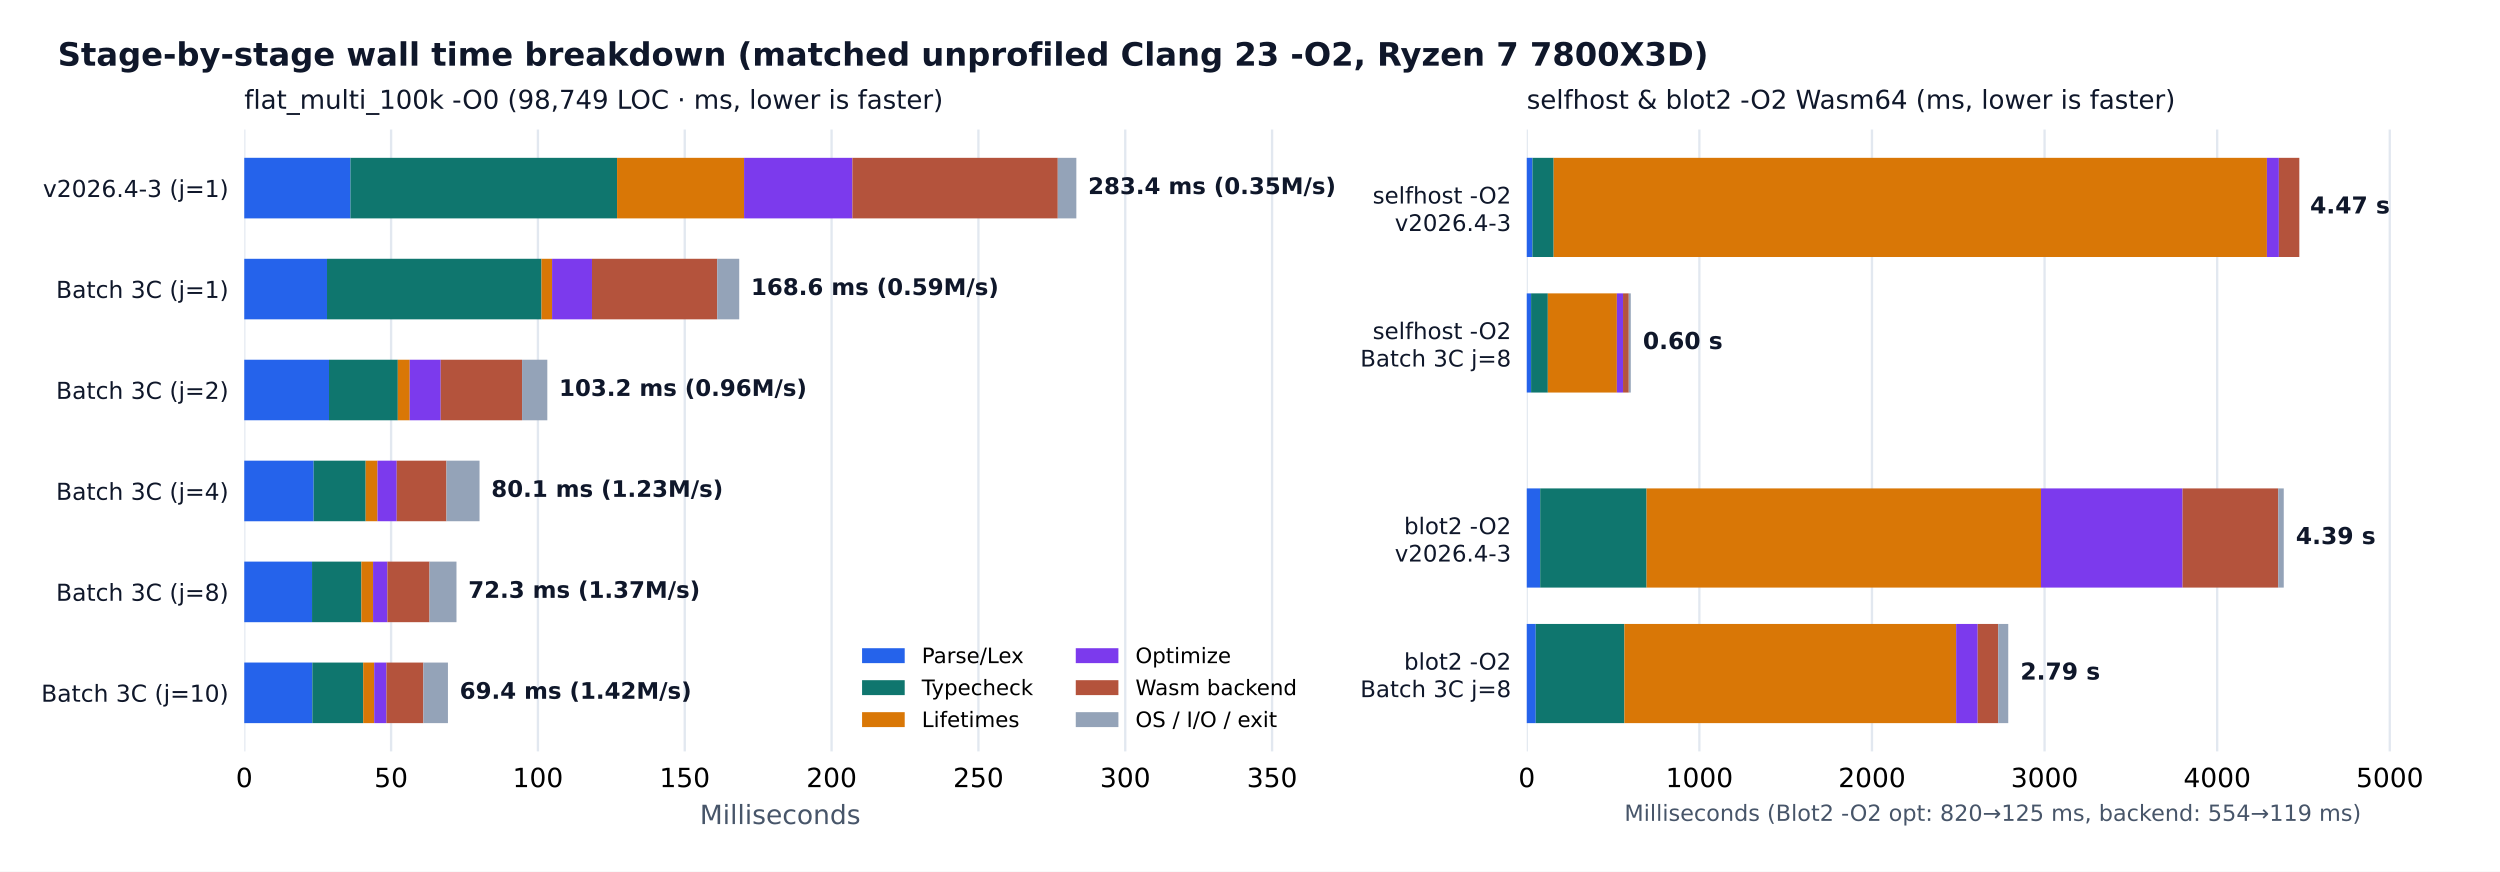
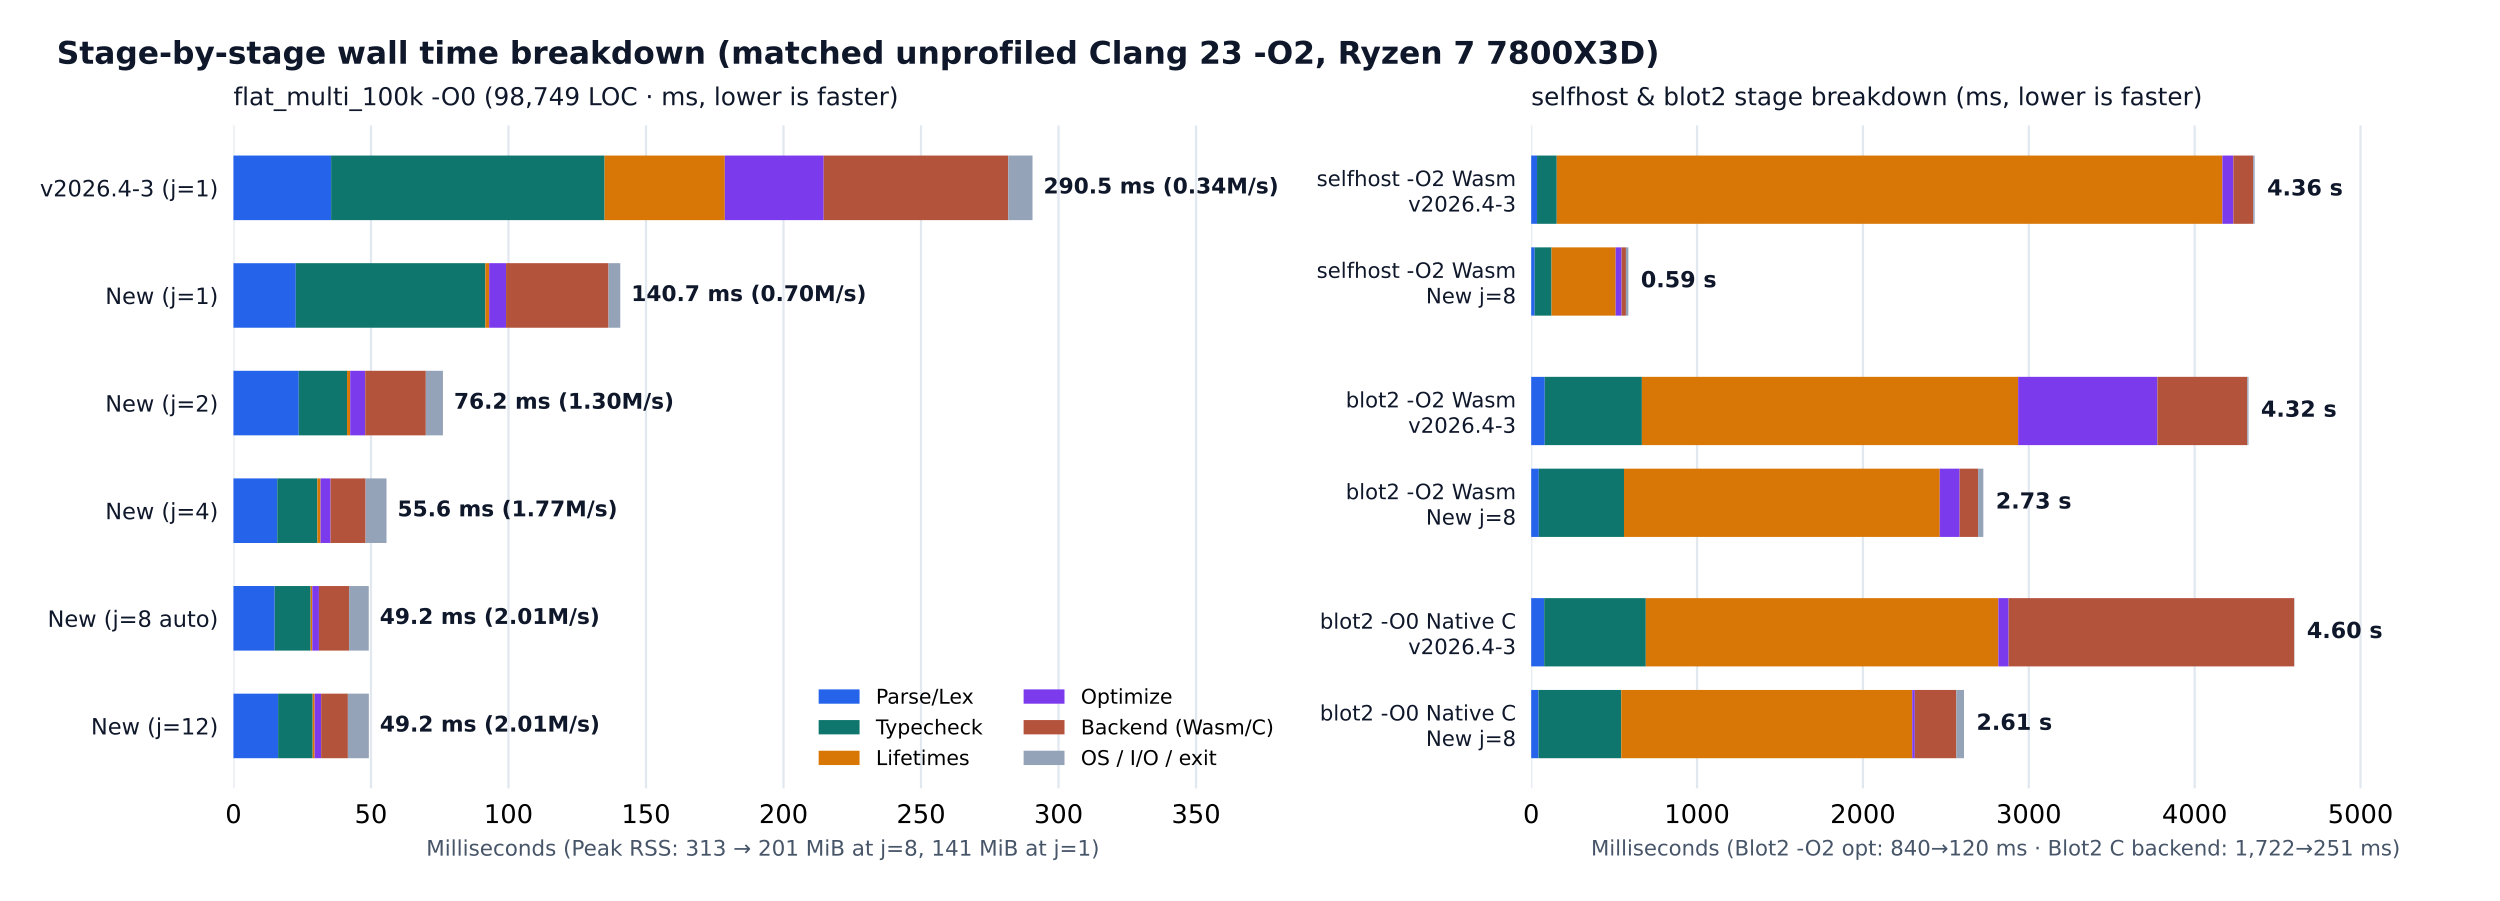
- <svg xmlns="http://www.w3.org/2000/svg" width="961.68pt" height="335.28pt" viewBox="0 0 961.68 335.28" version="1.1">
+ <svg xmlns="http://www.w3.org/2000/svg" width="990.48pt" height="356.88pt" viewBox="0 0 990.48 356.88" version="1.1">
  <defs>
    <style type="text/css">*{stroke-linejoin: round; stroke-linecap: butt}</style>
  </defs>
  <g id="figure_1">
    <g id="patch_1">
-       <path d="M 0 335.28 L 961.68 335.28 L 961.68 0 L 0 0 z " style="fill: #ffffff" />
+       <path d="M 0 356.88 L 990.48 356.88 L 990.48 0 L 0 0 z " style="fill: #ffffff" />
    </g>
    <g id="axes_1">
      <g id="patch_2">
-         <path d="M 93.96 289.039 L 506.276 289.039 L 506.276 49.84 L 93.96 49.84 z " style="fill: #ffffff" />
+         <path d="M 92.489 312.339 L 511.999 312.339 L 511.999 49.688 L 92.489 49.688 z " style="fill: #ffffff" />
      </g>
      <g id="matplotlib.axis_1">
        <g id="xtick_1">
          <g id="line2d_1">
-             <path d="M 93.96 289.039 L 93.96 49.84 " clip-path="url(#p7e778538ef)" style="fill: none; stroke: #e2e8f0; stroke-width: 0.9; stroke-linecap: square" />
+             <path d="M 92.489 312.339 L 92.489 49.688 " clip-path="url(#p56862cbe0d)" style="fill: none; stroke: #e2e8f0; stroke-width: 0.9; stroke-linecap: square" />
          </g>
          <g id="line2d_2" />
          <g id="text_1">
-             <text style="font-size: 10.2px; font-family: 'DejaVu Sans'; text-anchor: middle" x="93.96" y="302.788" transform="rotate(-0 93.95953 302.7883)">0</text>
+             <text style="font-size: 10.2px; font-family: 'DejaVu Sans'; text-anchor: middle" x="92.489" y="326.088" transform="rotate(-0 92.48931 326.0885)">0</text>
          </g>
        </g>
        <g id="xtick_2">
          <g id="line2d_3">
-             <path d="M 150.441 289.039 L 150.441 49.84 " clip-path="url(#p7e778538ef)" style="fill: none; stroke: #e2e8f0; stroke-width: 0.9; stroke-linecap: square" />
+             <path d="M 146.971 312.339 L 146.971 49.688 " clip-path="url(#p56862cbe0d)" style="fill: none; stroke: #e2e8f0; stroke-width: 0.9; stroke-linecap: square" />
          </g>
          <g id="line2d_4" />
          <g id="text_2">
-             <text style="font-size: 10.2px; font-family: 'DejaVu Sans'; text-anchor: middle" x="150.441" y="302.788" transform="rotate(-0 150.4413 302.7883)">50</text>
+             <text style="font-size: 10.2px; font-family: 'DejaVu Sans'; text-anchor: middle" x="146.971" y="326.088" transform="rotate(-0 146.9711 326.0885)">50</text>
          </g>
        </g>
        <g id="xtick_3">
          <g id="line2d_5">
-             <path d="M 206.923 289.039 L 206.923 49.84 " clip-path="url(#p7e778538ef)" style="fill: none; stroke: #e2e8f0; stroke-width: 0.9; stroke-linecap: square" />
+             <path d="M 201.453 312.339 L 201.453 49.688 " clip-path="url(#p56862cbe0d)" style="fill: none; stroke: #e2e8f0; stroke-width: 0.9; stroke-linecap: square" />
          </g>
          <g id="line2d_6" />
          <g id="text_3">
-             <text style="font-size: 10.2px; font-family: 'DejaVu Sans'; text-anchor: middle" x="206.923" y="302.788" transform="rotate(-0 206.923 302.7883)">100</text>
+             <text style="font-size: 10.2px; font-family: 'DejaVu Sans'; text-anchor: middle" x="201.453" y="326.088" transform="rotate(-0 201.4528 326.0885)">100</text>
          </g>
        </g>
        <g id="xtick_4">
          <g id="line2d_7">
-             <path d="M 263.405 289.039 L 263.405 49.84 " clip-path="url(#p7e778538ef)" style="fill: none; stroke: #e2e8f0; stroke-width: 0.9; stroke-linecap: square" />
+             <path d="M 255.935 312.339 L 255.935 49.688 " clip-path="url(#p56862cbe0d)" style="fill: none; stroke: #e2e8f0; stroke-width: 0.9; stroke-linecap: square" />
          </g>
          <g id="line2d_8" />
          <g id="text_4">
-             <text style="font-size: 10.2px; font-family: 'DejaVu Sans'; text-anchor: middle" x="263.405" y="302.788" transform="rotate(-0 263.4047 302.7883)">150</text>
+             <text style="font-size: 10.2px; font-family: 'DejaVu Sans'; text-anchor: middle" x="255.935" y="326.088" transform="rotate(-0 255.9346 326.0885)">150</text>
          </g>
        </g>
        <g id="xtick_5">
          <g id="line2d_9">
-             <path d="M 319.886 289.039 L 319.886 49.84 " clip-path="url(#p7e778538ef)" style="fill: none; stroke: #e2e8f0; stroke-width: 0.9; stroke-linecap: square" />
+             <path d="M 310.416 312.339 L 310.416 49.688 " clip-path="url(#p56862cbe0d)" style="fill: none; stroke: #e2e8f0; stroke-width: 0.9; stroke-linecap: square" />
          </g>
          <g id="line2d_10" />
          <g id="text_5">
-             <text style="font-size: 10.2px; font-family: 'DejaVu Sans'; text-anchor: middle" x="319.886" y="302.788" transform="rotate(-0 319.8864 302.7883)">200</text>
+             <text style="font-size: 10.2px; font-family: 'DejaVu Sans'; text-anchor: middle" x="310.416" y="326.088" transform="rotate(-0 310.4163 326.0885)">200</text>
          </g>
        </g>
        <g id="xtick_6">
          <g id="line2d_11">
-             <path d="M 376.368 289.039 L 376.368 49.84 " clip-path="url(#p7e778538ef)" style="fill: none; stroke: #e2e8f0; stroke-width: 0.9; stroke-linecap: square" />
+             <path d="M 364.898 312.339 L 364.898 49.688 " clip-path="url(#p56862cbe0d)" style="fill: none; stroke: #e2e8f0; stroke-width: 0.9; stroke-linecap: square" />
          </g>
          <g id="line2d_12" />
          <g id="text_6">
-             <text style="font-size: 10.2px; font-family: 'DejaVu Sans'; text-anchor: middle" x="376.368" y="302.788" transform="rotate(-0 376.3681 302.7883)">250</text>
+             <text style="font-size: 10.2px; font-family: 'DejaVu Sans'; text-anchor: middle" x="364.898" y="326.088" transform="rotate(-0 364.8981 326.0885)">250</text>
          </g>
        </g>
        <g id="xtick_7">
          <g id="line2d_13">
-             <path d="M 432.85 289.039 L 432.85 49.84 " clip-path="url(#p7e778538ef)" style="fill: none; stroke: #e2e8f0; stroke-width: 0.9; stroke-linecap: square" />
+             <path d="M 419.38 312.339 L 419.38 49.688 " clip-path="url(#p56862cbe0d)" style="fill: none; stroke: #e2e8f0; stroke-width: 0.9; stroke-linecap: square" />
          </g>
          <g id="line2d_14" />
          <g id="text_7">
-             <text style="font-size: 10.2px; font-family: 'DejaVu Sans'; text-anchor: middle" x="432.85" y="302.788" transform="rotate(-0 432.8499 302.7883)">300</text>
+             <text style="font-size: 10.2px; font-family: 'DejaVu Sans'; text-anchor: middle" x="419.38" y="326.088" transform="rotate(-0 419.3798 326.0885)">300</text>
          </g>
        </g>
        <g id="xtick_8">
          <g id="line2d_15">
-             <path d="M 489.332 289.039 L 489.332 49.84 " clip-path="url(#p7e778538ef)" style="fill: none; stroke: #e2e8f0; stroke-width: 0.9; stroke-linecap: square" />
+             <path d="M 473.862 312.339 L 473.862 49.688 " clip-path="url(#p56862cbe0d)" style="fill: none; stroke: #e2e8f0; stroke-width: 0.9; stroke-linecap: square" />
          </g>
          <g id="line2d_16" />
          <g id="text_8">
-             <text style="font-size: 10.2px; font-family: 'DejaVu Sans'; text-anchor: middle" x="489.332" y="302.788" transform="rotate(-0 489.3316 302.7883)">350</text>
+             <text style="font-size: 10.2px; font-family: 'DejaVu Sans'; text-anchor: middle" x="473.862" y="326.088" transform="rotate(-0 473.8615 326.0885)">350</text>
          </g>
        </g>
        <g id="text_9">
-           <text style="font-size: 10.2px; font-family: 'DejaVu Sans'; text-anchor: middle; fill: #475569" x="300.118" y="316.989" transform="rotate(-0 300.1178 316.9891)">Milliseconds</text>
+           <text style="font-size: 8.5px; font-family: 'DejaVu Sans'; text-anchor: middle; fill: #475569" x="302.244" y="338.998" transform="rotate(-0 302.244 338.9975)">Milliseconds (Peak RSS: 313 → 201 MiB at j=8, 141 MiB at j=1)</text>
        </g>
      </g>
      <g id="matplotlib.axis_2">
        <g id="ytick_1">
          <g id="line2d_17" />
          <g id="text_10">
-             <text style="font-size: 9px; font-family: 'DejaVu Sans'; text-anchor: end; fill: #0f172a" x="87.96" y="75.781" transform="rotate(-0 87.95953 75.78115)">v2026.4-3 (j=1)</text>
+             <text style="font-size: 8.9px; font-family: 'DejaVu Sans'; text-anchor: end; fill: #0f172a" x="86.489" y="77.799" transform="rotate(-0 86.48931 77.79934)">v2026.4-3 (j=1)</text>
          </g>
        </g>
        <g id="ytick_2">
          <g id="line2d_18" />
          <g id="text_11">
-             <text style="font-size: 9px; font-family: 'DejaVu Sans'; text-anchor: end; fill: #0f172a" x="87.96" y="114.612" transform="rotate(-0 87.95953 114.6121)">Batch 3C (j=1)</text>
+             <text style="font-size: 8.9px; font-family: 'DejaVu Sans'; text-anchor: end; fill: #0f172a" x="86.489" y="120.437" transform="rotate(-0 86.48931 120.4375)">New (j=1)</text>
          </g>
        </g>
        <g id="ytick_3">
          <g id="line2d_19" />
          <g id="text_12">
-             <text style="font-size: 9px; font-family: 'DejaVu Sans'; text-anchor: end; fill: #0f172a" x="87.96" y="153.443" transform="rotate(-0 87.95953 153.4431)">Batch 3C (j=2)</text>
+             <text style="font-size: 8.9px; font-family: 'DejaVu Sans'; text-anchor: end; fill: #0f172a" x="86.489" y="163.076" transform="rotate(-0 86.48931 163.0756)">New (j=2)</text>
          </g>
        </g>
        <g id="ytick_4">
          <g id="line2d_20" />
          <g id="text_13">
-             <text style="font-size: 9px; font-family: 'DejaVu Sans'; text-anchor: end; fill: #0f172a" x="87.96" y="192.274" transform="rotate(-0 87.95953 192.2741)">Batch 3C (j=4)</text>
+             <text style="font-size: 8.9px; font-family: 'DejaVu Sans'; text-anchor: end; fill: #0f172a" x="86.489" y="205.714" transform="rotate(-0 86.48931 205.7138)">New (j=4)</text>
          </g>
        </g>
        <g id="ytick_5">
          <g id="line2d_21" />
          <g id="text_14">
-             <text style="font-size: 9px; font-family: 'DejaVu Sans'; text-anchor: end; fill: #0f172a" x="87.96" y="231.105" transform="rotate(-0 87.95953 231.1051)">Batch 3C (j=8)</text>
+             <text style="font-size: 8.9px; font-family: 'DejaVu Sans'; text-anchor: end; fill: #0f172a" x="86.489" y="248.352" transform="rotate(-0 86.48931 248.3519)">New (j=8 auto)</text>
          </g>
        </g>
        <g id="ytick_6">
          <g id="line2d_22" />
          <g id="text_15">
-             <text style="font-size: 9px; font-family: 'DejaVu Sans'; text-anchor: end; fill: #0f172a" x="87.96" y="269.936" transform="rotate(-0 87.95953 269.9361)">Batch 3C (j=10)</text>
+             <text style="font-size: 8.9px; font-family: 'DejaVu Sans'; text-anchor: end; fill: #0f172a" x="86.489" y="290.99" transform="rotate(-0 86.48931 290.99)">New (j=12)</text>
          </g>
        </g>
      </g>
      <g id="patch_3">
-         <path d="M 93.96 60.713 L 134.807 60.713 L 134.807 84.011 L 93.96 84.011 z " clip-path="url(#p7e778538ef)" style="fill: #2563eb" />
+         <path d="M 92.489 61.627 L 131.182 61.627 L 131.182 87.209 L 92.489 87.209 z " clip-path="url(#p56862cbe0d)" style="fill: #2563eb" />
      </g>
      <g id="patch_4">
-         <path d="M 93.96 99.544 L 125.793 99.544 L 125.793 122.842 L 93.96 122.842 z " clip-path="url(#p7e778538ef)" style="fill: #2563eb" />
+         <path d="M 92.489 104.265 L 117.191 104.265 L 117.191 129.848 L 92.489 129.848 z " clip-path="url(#p56862cbe0d)" style="fill: #2563eb" />
      </g>
      <g id="patch_5">
-         <path d="M 93.96 138.375 L 126.561 138.375 L 126.561 161.673 L 93.96 161.673 z " clip-path="url(#p7e778538ef)" style="fill: #2563eb" />
+         <path d="M 92.489 146.903 L 118.368 146.903 L 118.368 172.486 L 92.489 172.486 z " clip-path="url(#p56862cbe0d)" style="fill: #2563eb" />
      </g>
      <g id="patch_6">
-         <path d="M 93.96 177.206 L 120.653 177.206 L 120.653 200.504 L 93.96 200.504 z " clip-path="url(#p7e778538ef)" style="fill: #2563eb" />
+         <path d="M 92.489 189.541 L 109.847 189.541 L 109.847 215.124 L 92.489 215.124 z " clip-path="url(#p56862cbe0d)" style="fill: #2563eb" />
      </g>
      <g id="patch_7">
-         <path d="M 93.96 216.036 L 120.031 216.036 L 120.031 239.335 L 93.96 239.335 z " clip-path="url(#p7e778538ef)" style="fill: #2563eb" />
+         <path d="M 92.489 232.179 L 108.834 232.179 L 108.834 257.762 L 92.489 257.762 z " clip-path="url(#p56862cbe0d)" style="fill: #2563eb" />
      </g>
      <g id="patch_8">
-         <path d="M 93.96 254.867 L 120.144 254.867 L 120.144 278.166 L 93.96 278.166 z " clip-path="url(#p7e778538ef)" style="fill: #2563eb" />
+         <path d="M 92.489 274.817 L 110.185 274.817 L 110.185 300.4 L 92.489 300.4 z " clip-path="url(#p56862cbe0d)" style="fill: #2563eb" />
      </g>
      <g id="patch_9">
-         <path d="M 134.807 60.713 L 237.367 60.713 L 237.367 84.011 L 134.807 84.011 z " clip-path="url(#p7e778538ef)" style="fill: #0f766e" />
+         <path d="M 131.182 61.627 L 239.536 61.627 L 239.536 87.209 L 131.182 87.209 z " clip-path="url(#p56862cbe0d)" style="fill: #0f766e" />
      </g>
      <g id="patch_10">
-         <path d="M 125.793 99.544 L 208.301 99.544 L 208.301 122.842 L 125.793 122.842 z " clip-path="url(#p7e778538ef)" style="fill: #0f766e" />
+         <path d="M 117.191 104.265 L 192.289 104.265 L 192.289 129.848 L 117.191 129.848 z " clip-path="url(#p56862cbe0d)" style="fill: #0f766e" />
      </g>
      <g id="patch_11">
-         <path d="M 126.561 138.375 L 153.028 138.375 L 153.028 161.673 L 126.561 161.673 z " clip-path="url(#p7e778538ef)" style="fill: #0f766e" />
+         <path d="M 118.368 146.903 L 137.502 146.903 L 137.502 172.486 L 118.368 172.486 z " clip-path="url(#p56862cbe0d)" style="fill: #0f766e" />
      </g>
      <g id="patch_12">
-         <path d="M 120.653 177.206 L 140.659 177.206 L 140.659 200.504 L 120.653 200.504 z " clip-path="url(#p7e778538ef)" style="fill: #0f766e" />
+         <path d="M 109.847 189.541 L 125.745 189.541 L 125.745 215.124 L 109.847 215.124 z " clip-path="url(#p56862cbe0d)" style="fill: #0f766e" />
      </g>
      <g id="patch_13">
-         <path d="M 120.031 216.036 L 139.009 216.036 L 139.009 239.335 L 120.031 239.335 z " clip-path="url(#p7e778538ef)" style="fill: #0f766e" />
+         <path d="M 108.834 232.179 L 123.064 232.179 L 123.064 257.762 L 108.834 257.762 z " clip-path="url(#p56862cbe0d)" style="fill: #0f766e" />
      </g>
      <g id="patch_14">
-         <path d="M 120.144 254.867 L 139.71 254.867 L 139.71 278.166 L 120.144 278.166 z " clip-path="url(#p7e778538ef)" style="fill: #0f766e" />
+         <path d="M 110.185 274.817 L 123.882 274.817 L 123.882 300.4 L 110.185 300.4 z " clip-path="url(#p56862cbe0d)" style="fill: #0f766e" />
      </g>
      <g id="patch_15">
-         <path d="M 237.367 60.713 L 286.223 60.713 L 286.223 84.011 L 237.367 84.011 z " clip-path="url(#p7e778538ef)" style="fill: #d97706" />
+         <path d="M 239.536 61.627 L 287.153 61.627 L 287.153 87.209 L 239.536 87.209 z " clip-path="url(#p56862cbe0d)" style="fill: #d97706" />
      </g>
      <g id="patch_16">
-         <path d="M 208.301 99.544 L 212.368 99.544 L 212.368 122.842 L 208.301 122.842 z " clip-path="url(#p7e778538ef)" style="fill: #d97706" />
+         <path d="M 192.289 104.265 L 193.793 104.265 L 193.793 129.848 L 192.289 129.848 z " clip-path="url(#p56862cbe0d)" style="fill: #d97706" />
      </g>
      <g id="patch_17">
-         <path d="M 153.028 138.375 L 157.614 138.375 L 157.614 161.673 L 153.028 161.673 z " clip-path="url(#p7e778538ef)" style="fill: #d97706" />
+         <path d="M 137.502 146.903 L 138.744 146.903 L 138.744 172.486 L 137.502 172.486 z " clip-path="url(#p56862cbe0d)" style="fill: #d97706" />
      </g>
      <g id="patch_18">
-         <path d="M 140.659 177.206 L 145.211 177.206 L 145.211 200.504 L 140.659 200.504 z " clip-path="url(#p7e778538ef)" style="fill: #d97706" />
+         <path d="M 125.745 189.541 L 126.998 189.541 L 126.998 215.124 L 125.745 215.124 z " clip-path="url(#p56862cbe0d)" style="fill: #d97706" />
      </g>
      <g id="patch_19">
-         <path d="M 139.009 216.036 L 143.505 216.036 L 143.505 239.335 L 139.009 239.335 z " clip-path="url(#p7e778538ef)" style="fill: #d97706" />
+         <path d="M 123.064 232.179 L 123.729 232.179 L 123.729 257.762 L 123.064 257.762 z " clip-path="url(#p56862cbe0d)" style="fill: #d97706" />
      </g>
      <g id="patch_20">
-         <path d="M 139.71 254.867 L 143.946 254.867 L 143.946 278.166 L 139.71 278.166 z " clip-path="url(#p7e778538ef)" style="fill: #d97706" />
+         <path d="M 123.882 274.817 L 124.655 274.817 L 124.655 300.4 L 123.882 300.4 z " clip-path="url(#p56862cbe0d)" style="fill: #d97706" />
      </g>
      <g id="patch_21">
-         <path d="M 286.223 60.713 L 327.896 60.713 L 327.896 84.011 L 286.223 84.011 z " clip-path="url(#p7e778538ef)" style="fill: #7c3aed" />
+         <path d="M 287.153 61.627 L 326.347 61.627 L 326.347 87.209 L 287.153 87.209 z " clip-path="url(#p56862cbe0d)" style="fill: #7c3aed" />
      </g>
      <g id="patch_22">
-         <path d="M 212.368 99.544 L 227.72 99.544 L 227.72 122.842 L 212.368 122.842 z " clip-path="url(#p7e778538ef)" style="fill: #7c3aed" />
+         <path d="M 193.793 104.265 L 200.494 104.265 L 200.494 129.848 L 193.793 129.848 z " clip-path="url(#p56862cbe0d)" style="fill: #7c3aed" />
      </g>
      <g id="patch_23">
-         <path d="M 157.614 138.375 L 169.532 138.375 L 169.532 161.673 L 157.614 161.673 z " clip-path="url(#p7e778538ef)" style="fill: #7c3aed" />
+         <path d="M 138.744 146.903 L 144.694 146.903 L 144.694 172.486 L 138.744 172.486 z " clip-path="url(#p56862cbe0d)" style="fill: #7c3aed" />
      </g>
      <g id="patch_24">
-         <path d="M 145.211 177.206 L 152.61 177.206 L 152.61 200.504 L 145.211 200.504 z " clip-path="url(#p7e778538ef)" style="fill: #7c3aed" />
+         <path d="M 126.998 189.541 L 130.964 189.541 L 130.964 215.124 L 126.998 215.124 z " clip-path="url(#p56862cbe0d)" style="fill: #7c3aed" />
      </g>
      <g id="patch_25">
-         <path d="M 143.505 216.036 L 149.018 216.036 L 149.018 239.335 L 143.505 239.335 z " clip-path="url(#p7e778538ef)" style="fill: #7c3aed" />
+         <path d="M 123.729 232.179 L 126.355 232.179 L 126.355 257.762 L 123.729 257.762 z " clip-path="url(#p56862cbe0d)" style="fill: #7c3aed" />
      </g>
      <g id="patch_26">
-         <path d="M 143.946 254.867 L 148.645 254.867 L 148.645 278.166 L 143.946 278.166 z " clip-path="url(#p7e778538ef)" style="fill: #7c3aed" />
+         <path d="M 124.655 274.817 L 127.227 274.817 L 127.227 300.4 L 124.655 300.4 z " clip-path="url(#p56862cbe0d)" style="fill: #7c3aed" />
      </g>
      <g id="patch_27">
-         <path d="M 327.896 60.713 L 406.902 60.713 L 406.902 84.011 L 327.896 84.011 z " clip-path="url(#p7e778538ef)" style="fill: #b4533c" />
+         <path d="M 326.347 61.627 L 399.461 61.627 L 399.461 87.209 L 326.347 87.209 z " clip-path="url(#p56862cbe0d)" style="fill: #b4533c" />
      </g>
      <g id="patch_28">
-         <path d="M 227.72 99.544 L 275.898 99.544 L 275.898 122.842 L 227.72 122.842 z " clip-path="url(#p7e778538ef)" style="fill: #b4533c" />
+         <path d="M 200.494 104.265 L 241.094 104.265 L 241.094 129.848 L 200.494 129.848 z " clip-path="url(#p56862cbe0d)" style="fill: #b4533c" />
      </g>
      <g id="patch_29">
-         <path d="M 169.532 138.375 L 200.823 138.375 L 200.823 161.673 L 169.532 161.673 z " clip-path="url(#p7e778538ef)" style="fill: #b4533c" />
+         <path d="M 144.694 146.903 L 168.709 146.903 L 168.709 172.486 L 144.694 172.486 z " clip-path="url(#p56862cbe0d)" style="fill: #b4533c" />
      </g>
      <g id="patch_30">
-         <path d="M 152.61 177.206 L 171.735 177.206 L 171.735 200.504 L 152.61 200.504 z " clip-path="url(#p7e778538ef)" style="fill: #b4533c" />
+         <path d="M 130.964 189.541 L 144.857 189.541 L 144.857 215.124 L 130.964 215.124 z " clip-path="url(#p56862cbe0d)" style="fill: #b4533c" />
      </g>
      <g id="patch_31">
-         <path d="M 149.018 216.036 L 165.217 216.036 L 165.217 239.335 L 149.018 239.335 z " clip-path="url(#p7e778538ef)" style="fill: #b4533c" />
+         <path d="M 126.355 232.179 L 138.308 232.179 L 138.308 257.762 L 126.355 257.762 z " clip-path="url(#p56862cbe0d)" style="fill: #b4533c" />
      </g>
      <g id="patch_32">
-         <path d="M 148.645 254.867 L 162.845 254.867 L 162.845 278.166 L 148.645 278.166 z " clip-path="url(#p7e778538ef)" style="fill: #b4533c" />
+         <path d="M 127.227 274.817 L 137.829 274.817 L 137.829 300.4 L 127.227 300.4 z " clip-path="url(#p56862cbe0d)" style="fill: #b4533c" />
      </g>
      <g id="patch_33">
-         <path d="M 406.902 60.713 L 414.041 60.713 L 414.041 84.011 L 406.902 84.011 z " clip-path="url(#p7e778538ef)" style="fill: #94a3b8" />
+         <path d="M 399.461 61.627 L 409.072 61.627 L 409.072 87.209 L 399.461 87.209 z " clip-path="url(#p56862cbe0d)" style="fill: #94a3b8" />
      </g>
      <g id="patch_34">
-         <path d="M 275.898 99.544 L 284.359 99.544 L 284.359 122.842 L 275.898 122.842 z " clip-path="url(#p7e778538ef)" style="fill: #94a3b8" />
+         <path d="M 241.094 104.265 L 245.746 104.265 L 245.746 129.848 L 241.094 129.848 z " clip-path="url(#p56862cbe0d)" style="fill: #94a3b8" />
      </g>
      <g id="patch_35">
-         <path d="M 200.823 138.375 L 210.538 138.375 L 210.538 161.673 L 200.823 161.673 z " clip-path="url(#p7e778538ef)" style="fill: #94a3b8" />
+         <path d="M 168.709 146.903 L 175.487 146.903 L 175.487 172.486 L 168.709 172.486 z " clip-path="url(#p56862cbe0d)" style="fill: #94a3b8" />
      </g>
      <g id="patch_36">
-         <path d="M 171.735 177.206 L 184.466 177.206 L 184.466 200.504 L 171.735 200.504 z " clip-path="url(#p7e778538ef)" style="fill: #94a3b8" />
+         <path d="M 144.857 189.541 L 153.127 189.541 L 153.127 215.124 L 144.857 215.124 z " clip-path="url(#p56862cbe0d)" style="fill: #94a3b8" />
      </g>
      <g id="patch_37">
-         <path d="M 165.217 216.036 L 175.598 216.036 L 175.598 239.335 L 165.217 239.335 z " clip-path="url(#p7e778538ef)" style="fill: #94a3b8" />
+         <path d="M 138.308 232.179 L 146.099 232.179 L 146.099 257.762 L 138.308 257.762 z " clip-path="url(#p56862cbe0d)" style="fill: #94a3b8" />
      </g>
      <g id="patch_38">
-         <path d="M 162.845 254.867 L 172.311 254.867 L 172.311 278.166 L 162.845 278.166 z " clip-path="url(#p7e778538ef)" style="fill: #94a3b8" />
+         <path d="M 137.829 274.817 L 146.132 274.817 L 146.132 300.4 L 137.829 300.4 z " clip-path="url(#p56862cbe0d)" style="fill: #94a3b8" />
      </g>
      <g id="text_16">
-         <text style="font-weight: 700; font-size: 8.8px; font-family: 'DejaVu Sans'; text-anchor: start; fill: #0f172a" x="418.56" y="74.648" transform="rotate(-0 418.56 74.64779)">283.4 ms (0.35M/s)</text>
+         <text style="font-weight: 700; font-size: 8.6px; font-family: 'DejaVu Sans'; text-anchor: start; fill: #0f172a" x="413.43" y="76.652" transform="rotate(-0 413.4304 76.65202)">290.5 ms (0.34M/s)</text>
      </g>
      <g id="text_17">
-         <text style="font-weight: 700; font-size: 8.8px; font-family: 'DejaVu Sans'; text-anchor: start; fill: #0f172a" x="288.878" y="113.479" transform="rotate(-0 288.878 113.4788)">168.6 ms (0.59M/s)</text>
+         <text style="font-weight: 700; font-size: 8.6px; font-family: 'DejaVu Sans'; text-anchor: start; fill: #0f172a" x="250.105" y="119.29" transform="rotate(-0 250.105 119.2902)">140.7 ms (0.70M/s)</text>
      </g>
      <g id="text_18">
-         <text style="font-weight: 700; font-size: 8.8px; font-family: 'DejaVu Sans'; text-anchor: start; fill: #0f172a" x="215.056" y="152.31" transform="rotate(-0 215.0563 152.3098)">103.2 ms (0.96M/s)</text>
+         <text style="font-weight: 700; font-size: 8.6px; font-family: 'DejaVu Sans'; text-anchor: start; fill: #0f172a" x="179.845" y="161.928" transform="rotate(-0 179.8453 161.9283)">76.2 ms (1.30M/s)</text>
      </g>
      <g id="text_19">
-         <text style="font-weight: 700; font-size: 8.8px; font-family: 'DejaVu Sans'; text-anchor: start; fill: #0f172a" x="188.984" y="191.141" transform="rotate(-0 188.9844 191.1407)">80.1 ms (1.23M/s)</text>
+         <text style="font-weight: 700; font-size: 8.6px; font-family: 'DejaVu Sans'; text-anchor: start; fill: #0f172a" x="157.486" y="204.566" transform="rotate(-0 157.486 204.5664)">55.6 ms (1.77M/s)</text>
      </g>
      <g id="text_20">
-         <text style="font-weight: 700; font-size: 8.8px; font-family: 'DejaVu Sans'; text-anchor: start; fill: #0f172a" x="180.117" y="229.972" transform="rotate(-0 180.1167 229.9717)">72.3 ms (1.37M/s)</text>
+         <text style="font-weight: 700; font-size: 8.6px; font-family: 'DejaVu Sans'; text-anchor: start; fill: #0f172a" x="150.458" y="247.205" transform="rotate(-0 150.4579 247.2046)">49.2 ms (2.01M/s)</text>
      </g>
      <g id="text_21">
-         <text style="font-weight: 700; font-size: 8.8px; font-family: 'DejaVu Sans'; text-anchor: start; fill: #0f172a" x="176.83" y="268.803" transform="rotate(-0 176.8295 268.8027)">69.4 ms (1.42M/s)</text>
+         <text style="font-weight: 700; font-size: 8.6px; font-family: 'DejaVu Sans'; text-anchor: start; fill: #0f172a" x="150.491" y="289.843" transform="rotate(-0 150.4906 289.8427)">49.2 ms (2.01M/s)</text>
      </g>
      <g id="text_22">
-         <text style="font-size: 10px; font-family: 'DejaVu Sans'; text-anchor: start; fill: #0f172a" x="93.96" y="41.84" transform="rotate(-0 93.95953 41.83989)">flat_multi_100k -O0 (98,749 LOC · ms, lower is faster)</text>
+         <text style="font-size: 9.8px; font-family: 'DejaVu Sans'; text-anchor: start; fill: #0f172a" x="92.489" y="41.688" transform="rotate(-0 92.48931 41.68792)">flat_multi_100k -O0 (98,749 LOC · ms, lower is faster)</text>
      </g>
      <g id="legend_1">
        <g id="patch_39">
-           <path d="M 331.615 255.088 L 348.015 255.088 L 348.015 249.348 L 331.615 249.348 z " style="fill: #2563eb" />
+           <path d="M 324.347 278.802 L 340.547 278.802 L 340.547 273.132 L 324.347 273.132 z " style="fill: #2563eb" />
        </g>
        <g id="text_23">
-           <text style="font-size: 8.2px; font-family: 'DejaVu Sans'; text-anchor: start" x="354.575" y="255.088" transform="rotate(-0 354.5748 255.0875)">Parse/Lex</text>
+           <text style="font-size: 8.1px; font-family: 'DejaVu Sans'; text-anchor: start" x="347.027" y="278.802" transform="rotate(-0 347.0271 278.8017)">Parse/Lex</text>
        </g>
        <g id="patch_40">
-           <path d="M 331.615 267.388 L 348.015 267.388 L 348.015 261.648 L 331.615 261.648 z " style="fill: #0f766e" />
+           <path d="M 324.347 290.952 L 340.547 290.952 L 340.547 285.282 L 324.347 285.282 z " style="fill: #0f766e" />
        </g>
        <g id="text_24">
-           <text style="font-size: 8.2px; font-family: 'DejaVu Sans'; text-anchor: start" x="354.575" y="267.388" transform="rotate(-0 354.5748 267.3882)">Typecheck</text>
+           <text style="font-size: 8.1px; font-family: 'DejaVu Sans'; text-anchor: start" x="347.027" y="290.952" transform="rotate(-0 347.0271 290.9523)">Typecheck</text>
        </g>
        <g id="patch_41">
-           <path d="M 331.615 279.689 L 348.015 279.689 L 348.015 273.949 L 331.615 273.949 z " style="fill: #d97706" />
+           <path d="M 324.347 303.103 L 340.547 303.103 L 340.547 297.433 L 324.347 297.433 z " style="fill: #d97706" />
        </g>
        <g id="text_25">
-           <text style="font-size: 8.2px; font-family: 'DejaVu Sans'; text-anchor: start" x="354.575" y="279.689" transform="rotate(-0 354.5748 279.6888)">Lifetimes</text>
+           <text style="font-size: 8.1px; font-family: 'DejaVu Sans'; text-anchor: start" x="347.027" y="303.103" transform="rotate(-0 347.0271 303.103)">Lifetimes</text>
        </g>
        <g id="patch_42">
-           <path d="M 413.819 255.088 L 430.219 255.088 L 430.219 249.348 L 413.819 249.348 z " style="fill: #7c3aed" />
+           <path d="M 405.548 278.802 L 421.748 278.802 L 421.748 273.132 L 405.548 273.132 z " style="fill: #7c3aed" />
        </g>
        <g id="text_26">
-           <text style="font-size: 8.2px; font-family: 'DejaVu Sans'; text-anchor: start" x="436.779" y="255.088" transform="rotate(-0 436.7785 255.0875)">Optimize</text>
+           <text style="font-size: 8.1px; font-family: 'DejaVu Sans'; text-anchor: start" x="428.228" y="278.802" transform="rotate(-0 428.2283 278.8017)">Optimize</text>
        </g>
        <g id="patch_43">
-           <path d="M 413.819 267.388 L 430.219 267.388 L 430.219 261.648 L 413.819 261.648 z " style="fill: #b4533c" />
+           <path d="M 405.548 290.952 L 421.748 290.952 L 421.748 285.282 L 405.548 285.282 z " style="fill: #b4533c" />
        </g>
        <g id="text_27">
-           <text style="font-size: 8.2px; font-family: 'DejaVu Sans'; text-anchor: start" x="436.779" y="267.388" transform="rotate(-0 436.7785 267.3882)">Wasm backend</text>
+           <text style="font-size: 8.1px; font-family: 'DejaVu Sans'; text-anchor: start" x="428.228" y="290.952" transform="rotate(-0 428.2283 290.9523)">Backend (Wasm/C)</text>
        </g>
        <g id="patch_44">
-           <path d="M 413.819 279.689 L 430.219 279.689 L 430.219 273.949 L 413.819 273.949 z " style="fill: #94a3b8" />
+           <path d="M 405.548 303.103 L 421.748 303.103 L 421.748 297.433 L 405.548 297.433 z " style="fill: #94a3b8" />
        </g>
        <g id="text_28">
-           <text style="font-size: 8.2px; font-family: 'DejaVu Sans'; text-anchor: start" x="436.779" y="279.689" transform="rotate(-0 436.7785 279.6888)">OS / I/O / exit</text>
+           <text style="font-size: 8.1px; font-family: 'DejaVu Sans'; text-anchor: start" x="428.228" y="303.103" transform="rotate(-0 428.2283 303.103)">OS / I/O / exit</text>
        </g>
      </g>
    </g>
    <g id="axes_2">
      <g id="patch_45">
-         <path d="M 587.303 289.039 L 945.84 289.039 L 945.84 49.84 L 587.303 49.84 z " style="fill: #ffffff" />
+         <path d="M 606.649 312.339 L 974.64 312.339 L 974.64 49.688 L 606.649 49.688 z " style="fill: #ffffff" />
      </g>
      <g id="matplotlib.axis_3">
        <g id="xtick_9">
          <g id="line2d_23">
-             <path d="M 587.303 289.039 L 587.303 49.84 " clip-path="url(#pcc25164a7f)" style="fill: none; stroke: #e2e8f0; stroke-width: 0.9; stroke-linecap: square" />
+             <path d="M 606.649 312.339 L 606.649 49.688 " clip-path="url(#pa6a0a542a6)" style="fill: none; stroke: #e2e8f0; stroke-width: 0.9; stroke-linecap: square" />
          </g>
          <g id="line2d_24" />
          <g id="text_29">
-             <text style="font-size: 10.2px; font-family: 'DejaVu Sans'; text-anchor: middle" x="587.303" y="302.788" transform="rotate(-0 587.3034 302.7883)">0</text>
+             <text style="font-size: 10.2px; font-family: 'DejaVu Sans'; text-anchor: middle" x="606.649" y="326.088" transform="rotate(-0 606.6488 326.0885)">0</text>
          </g>
        </g>
        <g id="xtick_10">
          <g id="line2d_25">
-             <path d="M 653.699 289.039 L 653.699 49.84 " clip-path="url(#pcc25164a7f)" style="fill: none; stroke: #e2e8f0; stroke-width: 0.9; stroke-linecap: square" />
+             <path d="M 672.361 312.339 L 672.361 49.688 " clip-path="url(#pa6a0a542a6)" style="fill: none; stroke: #e2e8f0; stroke-width: 0.9; stroke-linecap: square" />
          </g>
          <g id="line2d_26" />
          <g id="text_30">
-             <text style="font-size: 10.2px; font-family: 'DejaVu Sans'; text-anchor: middle" x="653.699" y="302.788" transform="rotate(-0 653.699 302.7883)">1000</text>
+             <text style="font-size: 10.2px; font-family: 'DejaVu Sans'; text-anchor: middle" x="672.361" y="326.088" transform="rotate(-0 672.3614 326.0885)">1000</text>
          </g>
        </g>
        <g id="xtick_11">
          <g id="line2d_27">
-             <path d="M 720.095 289.039 L 720.095 49.84 " clip-path="url(#pcc25164a7f)" style="fill: none; stroke: #e2e8f0; stroke-width: 0.9; stroke-linecap: square" />
+             <path d="M 738.074 312.339 L 738.074 49.688 " clip-path="url(#pa6a0a542a6)" style="fill: none; stroke: #e2e8f0; stroke-width: 0.9; stroke-linecap: square" />
          </g>
          <g id="line2d_28" />
          <g id="text_31">
-             <text style="font-size: 10.2px; font-family: 'DejaVu Sans'; text-anchor: middle" x="720.095" y="302.788" transform="rotate(-0 720.0945 302.7883)">2000</text>
+             <text style="font-size: 10.2px; font-family: 'DejaVu Sans'; text-anchor: middle" x="738.074" y="326.088" transform="rotate(-0 738.074 326.0885)">2000</text>
          </g>
        </g>
        <g id="xtick_12">
          <g id="line2d_29">
-             <path d="M 786.49 289.039 L 786.49 49.84 " clip-path="url(#pcc25164a7f)" style="fill: none; stroke: #e2e8f0; stroke-width: 0.9; stroke-linecap: square" />
+             <path d="M 803.787 312.339 L 803.787 49.688 " clip-path="url(#pa6a0a542a6)" style="fill: none; stroke: #e2e8f0; stroke-width: 0.9; stroke-linecap: square" />
          </g>
          <g id="line2d_30" />
          <g id="text_32">
-             <text style="font-size: 10.2px; font-family: 'DejaVu Sans'; text-anchor: middle" x="786.49" y="302.788" transform="rotate(-0 786.4901 302.7883)">3000</text>
+             <text style="font-size: 10.2px; font-family: 'DejaVu Sans'; text-anchor: middle" x="803.787" y="326.088" transform="rotate(-0 803.7867 326.0885)">3000</text>
          </g>
        </g>
        <g id="xtick_13">
          <g id="line2d_31">
-             <path d="M 852.886 289.039 L 852.886 49.84 " clip-path="url(#pcc25164a7f)" style="fill: none; stroke: #e2e8f0; stroke-width: 0.9; stroke-linecap: square" />
+             <path d="M 869.499 312.339 L 869.499 49.688 " clip-path="url(#pa6a0a542a6)" style="fill: none; stroke: #e2e8f0; stroke-width: 0.9; stroke-linecap: square" />
          </g>
          <g id="line2d_32" />
          <g id="text_33">
-             <text style="font-size: 10.2px; font-family: 'DejaVu Sans'; text-anchor: middle" x="852.886" y="302.788" transform="rotate(-0 852.8857 302.7883)">4000</text>
+             <text style="font-size: 10.2px; font-family: 'DejaVu Sans'; text-anchor: middle" x="869.499" y="326.088" transform="rotate(-0 869.4993 326.0885)">4000</text>
          </g>
        </g>
        <g id="xtick_14">
          <g id="line2d_33">
-             <path d="M 919.281 289.039 L 919.281 49.84 " clip-path="url(#pcc25164a7f)" style="fill: none; stroke: #e2e8f0; stroke-width: 0.9; stroke-linecap: square" />
+             <path d="M 935.212 312.339 L 935.212 49.688 " clip-path="url(#pa6a0a542a6)" style="fill: none; stroke: #e2e8f0; stroke-width: 0.9; stroke-linecap: square" />
          </g>
          <g id="line2d_34" />
          <g id="text_34">
-             <text style="font-size: 10.2px; font-family: 'DejaVu Sans'; text-anchor: middle" x="919.281" y="302.788" transform="rotate(-0 919.2813 302.7883)">5000</text>
+             <text style="font-size: 10.2px; font-family: 'DejaVu Sans'; text-anchor: middle" x="935.212" y="326.088" transform="rotate(-0 935.2119 326.0885)">5000</text>
          </g>
        </g>
        <g id="text_35">
-           <text style="font-size: 8.6px; font-family: 'DejaVu Sans'; text-anchor: middle; fill: #475569" x="766.571" y="315.773" transform="rotate(-0 766.5714 315.7734)">Milliseconds (Blot2 -O2 opt: 820→125 ms, backend: 554→119 ms)</text>
+           <text style="font-size: 8.4px; font-family: 'DejaVu Sans'; text-anchor: middle; fill: #475569" x="790.644" y="338.922" transform="rotate(-0 790.6441 338.9215)">Milliseconds (Blot2 -O2 opt: 840→120 ms · Blot2 C backend: 1,722→251 ms)</text>
        </g>
      </g>
      <g id="matplotlib.axis_4">
        <g id="ytick_7">
          <g id="line2d_35" />
          <g id="text_36">
-             <text style="font-size: 8.8px; font-family: 'DejaVu Sans'; fill: #0f172a" transform="translate(528.0235 78.29031)">selfhost -O2</text>
-             <text style="font-size: 8.8px; font-family: 'DejaVu Sans'; fill: #0f172a" transform="translate(536.5292 88.85203)">v2026.4-3</text>
+             <text style="font-size: 8.4px; font-family: 'DejaVu Sans'; fill: #0f172a" transform="translate(521.6468 73.72182)">selfhost -O2 Wasm</text>
+             <text style="font-size: 8.4px; font-family: 'DejaVu Sans'; fill: #0f172a" transform="translate(557.9098 83.80346)">v2026.4-3</text>
          </g>
        </g>
        <g id="ytick_8">
          <g id="line2d_36" />
          <g id="text_37">
-             <text style="font-size: 8.8px; font-family: 'DejaVu Sans'; fill: #0f172a" transform="translate(528.0235 130.4279)">selfhost -O2</text>
-             <text style="font-size: 8.8px; font-family: 'DejaVu Sans'; fill: #0f172a" transform="translate(523.2522 140.9903)">Batch 3C j=8</text>
+             <text style="font-size: 8.4px; font-family: 'DejaVu Sans'; fill: #0f172a" transform="translate(521.6468 110.0971)">selfhost -O2 Wasm</text>
+             <text style="font-size: 8.4px; font-family: 'DejaVu Sans'; fill: #0f172a" transform="translate(564.9396 120.1794)">New j=8</text>
          </g>
        </g>
        <g id="ytick_9">
          <g id="line2d_37" />
          <g id="text_38">
-             <text style="font-size: 8.8px; font-family: 'DejaVu Sans'; fill: #0f172a" transform="translate(540.096 205.4561)">blot2 -O2</text>
-             <text style="font-size: 8.8px; font-family: 'DejaVu Sans'; fill: #0f172a" transform="translate(536.5292 216.0178)">v2026.4-3</text>
+             <text style="font-size: 8.4px; font-family: 'DejaVu Sans'; fill: #0f172a" transform="translate(533.1705 161.3965)">blot2 -O2 Wasm</text>
+             <text style="font-size: 8.4px; font-family: 'DejaVu Sans'; fill: #0f172a" transform="translate(557.9098 171.4781)">v2026.4-3</text>
          </g>
        </g>
        <g id="ytick_10">
          <g id="line2d_38" />
          <g id="text_39">
-             <text style="font-size: 8.8px; font-family: 'DejaVu Sans'; fill: #0f172a" transform="translate(540.096 257.5937)">blot2 -O2</text>
-             <text style="font-size: 8.8px; font-family: 'DejaVu Sans'; fill: #0f172a" transform="translate(523.2522 268.1561)">Batch 3C j=8</text>
+             <text style="font-size: 8.4px; font-family: 'DejaVu Sans'; fill: #0f172a" transform="translate(533.1705 197.7718)">blot2 -O2 Wasm</text>
+             <text style="font-size: 8.4px; font-family: 'DejaVu Sans'; fill: #0f172a" transform="translate(564.9396 207.8541)">New j=8</text>
+           </g>
+         </g>
+         <g id="ytick_11">
+           <g id="line2d_39" />
+           <g id="text_40">
+             <text style="font-size: 8.4px; font-family: 'DejaVu Sans'; fill: #0f172a" transform="translate(522.9107 249.0712)">blot2 -O0 Native C</text>
+             <text style="font-size: 8.4px; font-family: 'DejaVu Sans'; fill: #0f172a" transform="translate(557.9098 259.1528)">v2026.4-3</text>
+           </g>
+         </g>
+         <g id="ytick_12">
+           <g id="line2d_40" />
+           <g id="text_41">
+             <text style="font-size: 8.4px; font-family: 'DejaVu Sans'; fill: #0f172a" transform="translate(522.9107 285.4465)">blot2 -O0 Native C</text>
+             <text style="font-size: 8.4px; font-family: 'DejaVu Sans'; fill: #0f172a" transform="translate(564.9396 295.5288)">New j=8</text>
          </g>
        </g>
      </g>
      <g id="patch_46">
-         <path d="M 587.303 60.713 L 589.492 60.713 L 589.492 98.862 L 587.303 98.862 z " clip-path="url(#pcc25164a7f)" style="fill: #2563eb" />
+         <path d="M 606.649 61.627 L 608.959 61.627 L 608.959 88.675 L 606.649 88.675 z " clip-path="url(#pa6a0a542a6)" style="fill: #2563eb" />
      </g>
      <g id="patch_47">
-         <path d="M 587.303 112.851 L 588.967 112.851 L 588.967 151 L 587.303 151 z " clip-path="url(#pcc25164a7f)" style="fill: #2563eb" />
+         <path d="M 606.649 98.002 L 608.039 98.002 L 608.039 125.051 L 606.649 125.051 z " clip-path="url(#pa6a0a542a6)" style="fill: #2563eb" />
      </g>
      <g id="patch_48">
-         <path d="M 587.303 187.878 L 592.469 187.878 L 592.469 226.028 L 587.303 226.028 z " clip-path="url(#pcc25164a7f)" style="fill: #2563eb" />
+         <path d="M 606.649 149.301 L 612.019 149.301 L 612.019 176.35 L 606.649 176.35 z " clip-path="url(#pa6a0a542a6)" style="fill: #2563eb" />
      </g>
      <g id="patch_49">
-         <path d="M 587.303 240.016 L 590.755 240.016 L 590.755 278.166 L 587.303 278.166 z " clip-path="url(#pcc25164a7f)" style="fill: #2563eb" />
+         <path d="M 606.649 185.677 L 609.675 185.677 L 609.675 212.726 L 606.649 212.726 z " clip-path="url(#pa6a0a542a6)" style="fill: #2563eb" />
      </g>
      <g id="patch_50">
-         <path d="M 589.492 60.713 L 597.643 60.713 L 597.643 98.862 L 589.492 98.862 z " clip-path="url(#pcc25164a7f)" style="fill: #0f766e" />
+         <path d="M 606.649 236.976 L 611.796 236.976 L 611.796 264.025 L 606.649 264.025 z " clip-path="url(#pa6a0a542a6)" style="fill: #2563eb" />
      </g>
      <g id="patch_51">
-         <path d="M 588.967 112.851 L 595.404 112.851 L 595.404 151 L 588.967 151 z " clip-path="url(#pcc25164a7f)" style="fill: #0f766e" />
+         <path d="M 606.649 273.352 L 609.555 273.352 L 609.555 300.4 L 606.649 300.4 z " clip-path="url(#pa6a0a542a6)" style="fill: #2563eb" />
      </g>
      <g id="patch_52">
-         <path d="M 592.469 187.878 L 633.389 187.878 L 633.389 226.028 L 592.469 226.028 z " clip-path="url(#pcc25164a7f)" style="fill: #0f766e" />
+         <path d="M 608.959 61.627 L 616.776 61.627 L 616.776 88.675 L 608.959 88.675 z " clip-path="url(#pa6a0a542a6)" style="fill: #0f766e" />
      </g>
      <g id="patch_53">
-         <path d="M 590.755 240.016 L 624.855 240.016 L 624.855 278.166 L 590.755 278.166 z " clip-path="url(#pcc25164a7f)" style="fill: #0f766e" />
+         <path d="M 608.039 98.002 L 614.706 98.002 L 614.706 125.051 L 608.039 125.051 z " clip-path="url(#pa6a0a542a6)" style="fill: #0f766e" />
      </g>
      <g id="patch_54">
-         <path d="M 597.643 60.713 L 872.018 60.713 L 872.018 98.862 L 597.643 98.862 z " clip-path="url(#pcc25164a7f)" style="fill: #d97706" />
+         <path d="M 612.019 149.301 L 650.504 149.301 L 650.504 176.35 L 612.019 176.35 z " clip-path="url(#pa6a0a542a6)" style="fill: #0f766e" />
      </g>
      <g id="patch_55">
-         <path d="M 595.404 112.851 L 621.965 112.851 L 621.965 151 L 595.404 151 z " clip-path="url(#pcc25164a7f)" style="fill: #d97706" />
+         <path d="M 609.675 185.677 L 643.416 185.677 L 643.416 212.726 L 609.675 212.726 z " clip-path="url(#pa6a0a542a6)" style="fill: #0f766e" />
      </g>
      <g id="patch_56">
-         <path d="M 633.389 187.878 L 785.11 187.878 L 785.11 226.028 L 633.389 226.028 z " clip-path="url(#pcc25164a7f)" style="fill: #d97706" />
+         <path d="M 611.796 236.976 L 652.053 236.976 L 652.053 264.025 L 611.796 264.025 z " clip-path="url(#pa6a0a542a6)" style="fill: #0f766e" />
      </g>
      <g id="patch_57">
-         <path d="M 624.855 240.016 L 752.476 240.016 L 752.476 278.166 L 624.855 278.166 z " clip-path="url(#pcc25164a7f)" style="fill: #d97706" />
+         <path d="M 609.555 273.352 L 642.324 273.352 L 642.324 300.4 L 609.555 300.4 z " clip-path="url(#pa6a0a542a6)" style="fill: #0f766e" />
      </g>
      <g id="patch_58">
-         <path d="M 872.018 60.713 L 876.618 60.713 L 876.618 98.862 L 872.018 98.862 z " clip-path="url(#pcc25164a7f)" style="fill: #7c3aed" />
+         <path d="M 616.776 61.627 L 880.479 61.627 L 880.479 88.675 L 616.776 88.675 z " clip-path="url(#pa6a0a542a6)" style="fill: #d97706" />
      </g>
      <g id="patch_59">
-         <path d="M 621.965 112.851 L 624.334 112.851 L 624.334 151 L 621.965 151 z " clip-path="url(#pcc25164a7f)" style="fill: #7c3aed" />
+         <path d="M 614.706 98.002 L 640.102 98.002 L 640.102 125.051 L 614.706 125.051 z " clip-path="url(#pa6a0a542a6)" style="fill: #d97706" />
      </g>
      <g id="patch_60">
-         <path d="M 785.11 187.878 L 839.576 187.878 L 839.576 226.028 L 785.11 226.028 z " clip-path="url(#pcc25164a7f)" style="fill: #7c3aed" />
+         <path d="M 650.504 149.301 L 799.571 149.301 L 799.571 176.35 L 650.504 176.35 z " clip-path="url(#pa6a0a542a6)" style="fill: #d97706" />
      </g>
      <g id="patch_61">
-         <path d="M 752.476 240.016 L 760.767 240.016 L 760.767 278.166 L 752.476 278.166 z " clip-path="url(#pcc25164a7f)" style="fill: #7c3aed" />
+         <path d="M 643.416 185.677 L 768.512 185.677 L 768.512 212.726 L 643.416 212.726 z " clip-path="url(#pa6a0a542a6)" style="fill: #d97706" />
      </g>
      <g id="patch_62">
-         <path d="M 876.618 60.713 L 884.487 60.713 L 884.487 98.862 L 876.618 98.862 z " clip-path="url(#pcc25164a7f)" style="fill: #b4533c" />
+         <path d="M 652.053 236.976 L 791.731 236.976 L 791.731 264.025 L 652.053 264.025 z " clip-path="url(#pa6a0a542a6)" style="fill: #d97706" />
      </g>
      <g id="patch_63">
-         <path d="M 624.334 112.851 L 626.541 112.851 L 626.541 151 L 624.334 151 z " clip-path="url(#pcc25164a7f)" style="fill: #b4533c" />
+         <path d="M 642.324 273.352 L 757.622 273.352 L 757.622 300.4 L 642.324 300.4 z " clip-path="url(#pa6a0a542a6)" style="fill: #d97706" />
      </g>
      <g id="patch_64">
-         <path d="M 839.576 187.878 L 876.371 187.878 L 876.371 226.028 L 839.576 226.028 z " clip-path="url(#pcc25164a7f)" style="fill: #b4533c" />
+         <path d="M 880.479 61.627 L 884.843 61.627 L 884.843 88.675 L 880.479 88.675 z " clip-path="url(#pa6a0a542a6)" style="fill: #7c3aed" />
      </g>
      <g id="patch_65">
-         <path d="M 760.767 240.016 L 768.664 240.016 L 768.664 278.166 L 760.767 278.166 z " clip-path="url(#pcc25164a7f)" style="fill: #b4533c" />
+         <path d="M 640.102 98.002 L 642.464 98.002 L 642.464 125.051 L 640.102 125.051 z " clip-path="url(#pa6a0a542a6)" style="fill: #7c3aed" />
      </g>
      <g id="patch_66">
-         <path d="M 884.487 60.713 L 884.487 60.713 L 884.487 98.862 L 884.487 98.862 z " clip-path="url(#pcc25164a7f)" style="fill: #94a3b8" />
+         <path d="M 799.571 149.301 L 854.744 149.301 L 854.744 176.35 L 799.571 176.35 z " clip-path="url(#pa6a0a542a6)" style="fill: #7c3aed" />
      </g>
      <g id="patch_67">
-         <path d="M 626.541 112.851 L 627.313 112.851 L 627.313 151 L 626.541 151 z " clip-path="url(#pcc25164a7f)" style="fill: #94a3b8" />
+         <path d="M 768.512 185.677 L 776.394 185.677 L 776.394 212.726 L 768.512 212.726 z " clip-path="url(#pa6a0a542a6)" style="fill: #7c3aed" />
      </g>
      <g id="patch_68">
-         <path d="M 876.371 187.878 L 878.497 187.878 L 878.497 226.028 L 876.371 226.028 z " clip-path="url(#pcc25164a7f)" style="fill: #94a3b8" />
+         <path d="M 791.731 236.976 L 795.793 236.976 L 795.793 264.025 L 791.731 264.025 z " clip-path="url(#pa6a0a542a6)" style="fill: #7c3aed" />
      </g>
      <g id="patch_69">
-         <path d="M 768.664 240.016 L 772.518 240.016 L 772.518 278.166 L 768.664 278.166 z " clip-path="url(#pcc25164a7f)" style="fill: #94a3b8" />
-       </g>
-       <g id="text_40">
-         <text style="font-weight: 700; font-size: 9px; font-family: 'DejaVu Sans'; text-anchor: start; fill: #0f172a" x="888.613" y="82.125" transform="rotate(-0 888.6132 82.12532)">4.47 s</text>
-       </g>
-       <g id="text_41">
-         <text style="font-weight: 700; font-size: 9px; font-family: 'DejaVu Sans'; text-anchor: start; fill: #0f172a" x="631.961" y="134.263" transform="rotate(-0 631.961 134.2633)">0.60 s</text>
+         <path d="M 757.622 273.352 L 758.628 273.352 L 758.628 300.4 L 757.622 300.4 z " clip-path="url(#pa6a0a542a6)" style="fill: #7c3aed" />
+       </g>
+       <g id="patch_70">
+         <path d="M 884.843 61.627 L 892.679 61.627 L 892.679 88.675 L 884.843 88.675 z " clip-path="url(#pa6a0a542a6)" style="fill: #b4533c" />
+       </g>
+       <g id="patch_71">
+         <path d="M 642.464 98.002 L 644.183 98.002 L 644.183 125.051 L 642.464 125.051 z " clip-path="url(#pa6a0a542a6)" style="fill: #b4533c" />
+       </g>
+       <g id="patch_72">
+         <path d="M 854.744 149.301 L 890.353 149.301 L 890.353 176.35 L 854.744 176.35 z " clip-path="url(#pa6a0a542a6)" style="fill: #b4533c" />
+       </g>
+       <g id="patch_73">
+         <path d="M 776.394 185.677 L 783.698 185.677 L 783.698 212.726 L 776.394 212.726 z " clip-path="url(#pa6a0a542a6)" style="fill: #b4533c" />
+       </g>
+       <g id="patch_74">
+         <path d="M 795.793 236.976 L 908.943 236.976 L 908.943 264.025 L 795.793 264.025 z " clip-path="url(#pa6a0a542a6)" style="fill: #b4533c" />
+       </g>
+       <g id="patch_75">
+         <path d="M 758.628 273.352 L 775.098 273.352 L 775.098 300.4 L 758.628 300.4 z " clip-path="url(#pa6a0a542a6)" style="fill: #b4533c" />
+       </g>
+       <g id="patch_76">
+         <path d="M 892.679 61.627 L 893.283 61.627 L 893.283 88.675 L 892.679 88.675 z " clip-path="url(#pa6a0a542a6)" style="fill: #94a3b8" />
+       </g>
+       <g id="patch_77">
+         <path d="M 644.183 98.002 L 645.153 98.002 L 645.153 125.051 L 644.183 125.051 z " clip-path="url(#pa6a0a542a6)" style="fill: #94a3b8" />
+       </g>
+       <g id="patch_78">
+         <path d="M 890.353 149.301 L 890.843 149.301 L 890.843 176.35 L 890.353 176.35 z " clip-path="url(#pa6a0a542a6)" style="fill: #94a3b8" />
+       </g>
+       <g id="patch_79">
+         <path d="M 783.698 185.677 L 785.781 185.677 L 785.781 212.726 L 783.698 212.726 z " clip-path="url(#pa6a0a542a6)" style="fill: #94a3b8" />
+       </g>
+       <g id="patch_80">
+         <path d="M 908.943 236.976 L 909.027 236.976 L 909.027 264.025 L 908.943 264.025 z " clip-path="url(#pa6a0a542a6)" style="fill: #94a3b8" />
+       </g>
+       <g id="patch_81">
+         <path d="M 775.098 273.352 L 778.121 273.352 L 778.121 300.4 L 775.098 300.4 z " clip-path="url(#pa6a0a542a6)" style="fill: #94a3b8" />
      </g>
      <g id="text_42">
-         <text style="font-weight: 700; font-size: 9px; font-family: 'DejaVu Sans'; text-anchor: start; fill: #0f172a" x="883.145" y="209.291" transform="rotate(-0 883.1448 209.2911)">4.39 s</text>
+         <text style="font-weight: 700; font-size: 8.8px; font-family: 'DejaVu Sans'; text-anchor: start; fill: #0f172a" x="898.212" y="77.437" transform="rotate(-0 898.2118 77.43682)">4.36 s</text>
      </g>
      <g id="text_43">
-         <text style="font-weight: 700; font-size: 9px; font-family: 'DejaVu Sans'; text-anchor: start; fill: #0f172a" x="777.166" y="261.429" transform="rotate(-0 777.1655 261.4291)">2.79 s</text>
+         <text style="font-weight: 700; font-size: 8.8px; font-family: 'DejaVu Sans'; text-anchor: start; fill: #0f172a" x="650.082" y="113.812" transform="rotate(-0 650.0815 113.8125)">0.59 s</text>
      </g>
      <g id="text_44">
-         <text style="font-size: 10px; font-family: 'DejaVu Sans'; text-anchor: start; fill: #0f172a" x="587.303" y="41.84" transform="rotate(-0 587.3034 41.83989)">selfhost &amp; blot2 -O2 Wasm64 (ms, lower is faster)</text>
+         <text style="font-weight: 700; font-size: 8.8px; font-family: 'DejaVu Sans'; text-anchor: start; fill: #0f172a" x="895.771" y="165.111" transform="rotate(-0 895.7712 165.1115)">4.32 s</text>
+       </g>
+       <g id="text_45">
+         <text style="font-weight: 700; font-size: 8.8px; font-family: 'DejaVu Sans'; text-anchor: start; fill: #0f172a" x="790.709" y="201.487" transform="rotate(-0 790.7092 201.4872)">2.73 s</text>
+       </g>
+       <g id="text_46">
+         <text style="font-weight: 700; font-size: 8.8px; font-family: 'DejaVu Sans'; text-anchor: start; fill: #0f172a" x="913.955" y="252.786" transform="rotate(-0 913.9552 252.7862)">4.60 s</text>
+       </g>
+       <g id="text_47">
+         <text style="font-weight: 700; font-size: 8.8px; font-family: 'DejaVu Sans'; text-anchor: start; fill: #0f172a" x="783.05" y="289.162" transform="rotate(-0 783.0497 289.1618)">2.61 s</text>
+       </g>
+       <g id="text_48">
+         <text style="font-size: 9.8px; font-family: 'DejaVu Sans'; text-anchor: start; fill: #0f172a" x="606.649" y="41.688" transform="rotate(-0 606.6488 41.68792)">selfhost &amp; blot2 stage breakdown (ms, lower is faster)</text>
      </g>
    </g>
-     <g id="text_45">
-       <text style="font-weight: 700; font-size: 12.4px; font-family: 'DejaVu Sans'; text-anchor: start; fill: #0f172a" x="22.2" y="25.262" transform="rotate(-0 22.19976 25.26206)">Stage-by-stage wall time breakdown (matched unprofiled Clang 23 -O2, Ryzen 7 7800X3D)</text>
+     <g id="text_49">
+       <text style="font-weight: 700; font-size: 12.4px; font-family: 'DejaVu Sans'; text-anchor: start; fill: #0f172a" x="22.488" y="25.262" transform="rotate(-0 22.48776 25.26206)">Stage-by-stage wall time breakdown (matched unprofiled Clang 23 -O2, Ryzen 7 7800X3D)</text>
    </g>
  </g>
  <defs>
-     <clipPath id="p7e778538ef">
-       <rect x="93.96" y="49.84" width="412.317" height="239.199" />
+     <clipPath id="p56862cbe0d">
+       <rect x="92.489" y="49.688" width="419.509" height="262.651" />
    </clipPath>
-     <clipPath id="pcc25164a7f">
-       <rect x="587.303" y="49.84" width="358.536" height="239.199" />
+     <clipPath id="pa6a0a542a6">
+       <rect x="606.649" y="49.688" width="367.991" height="262.651" />
    </clipPath>
  </defs>
</svg>
